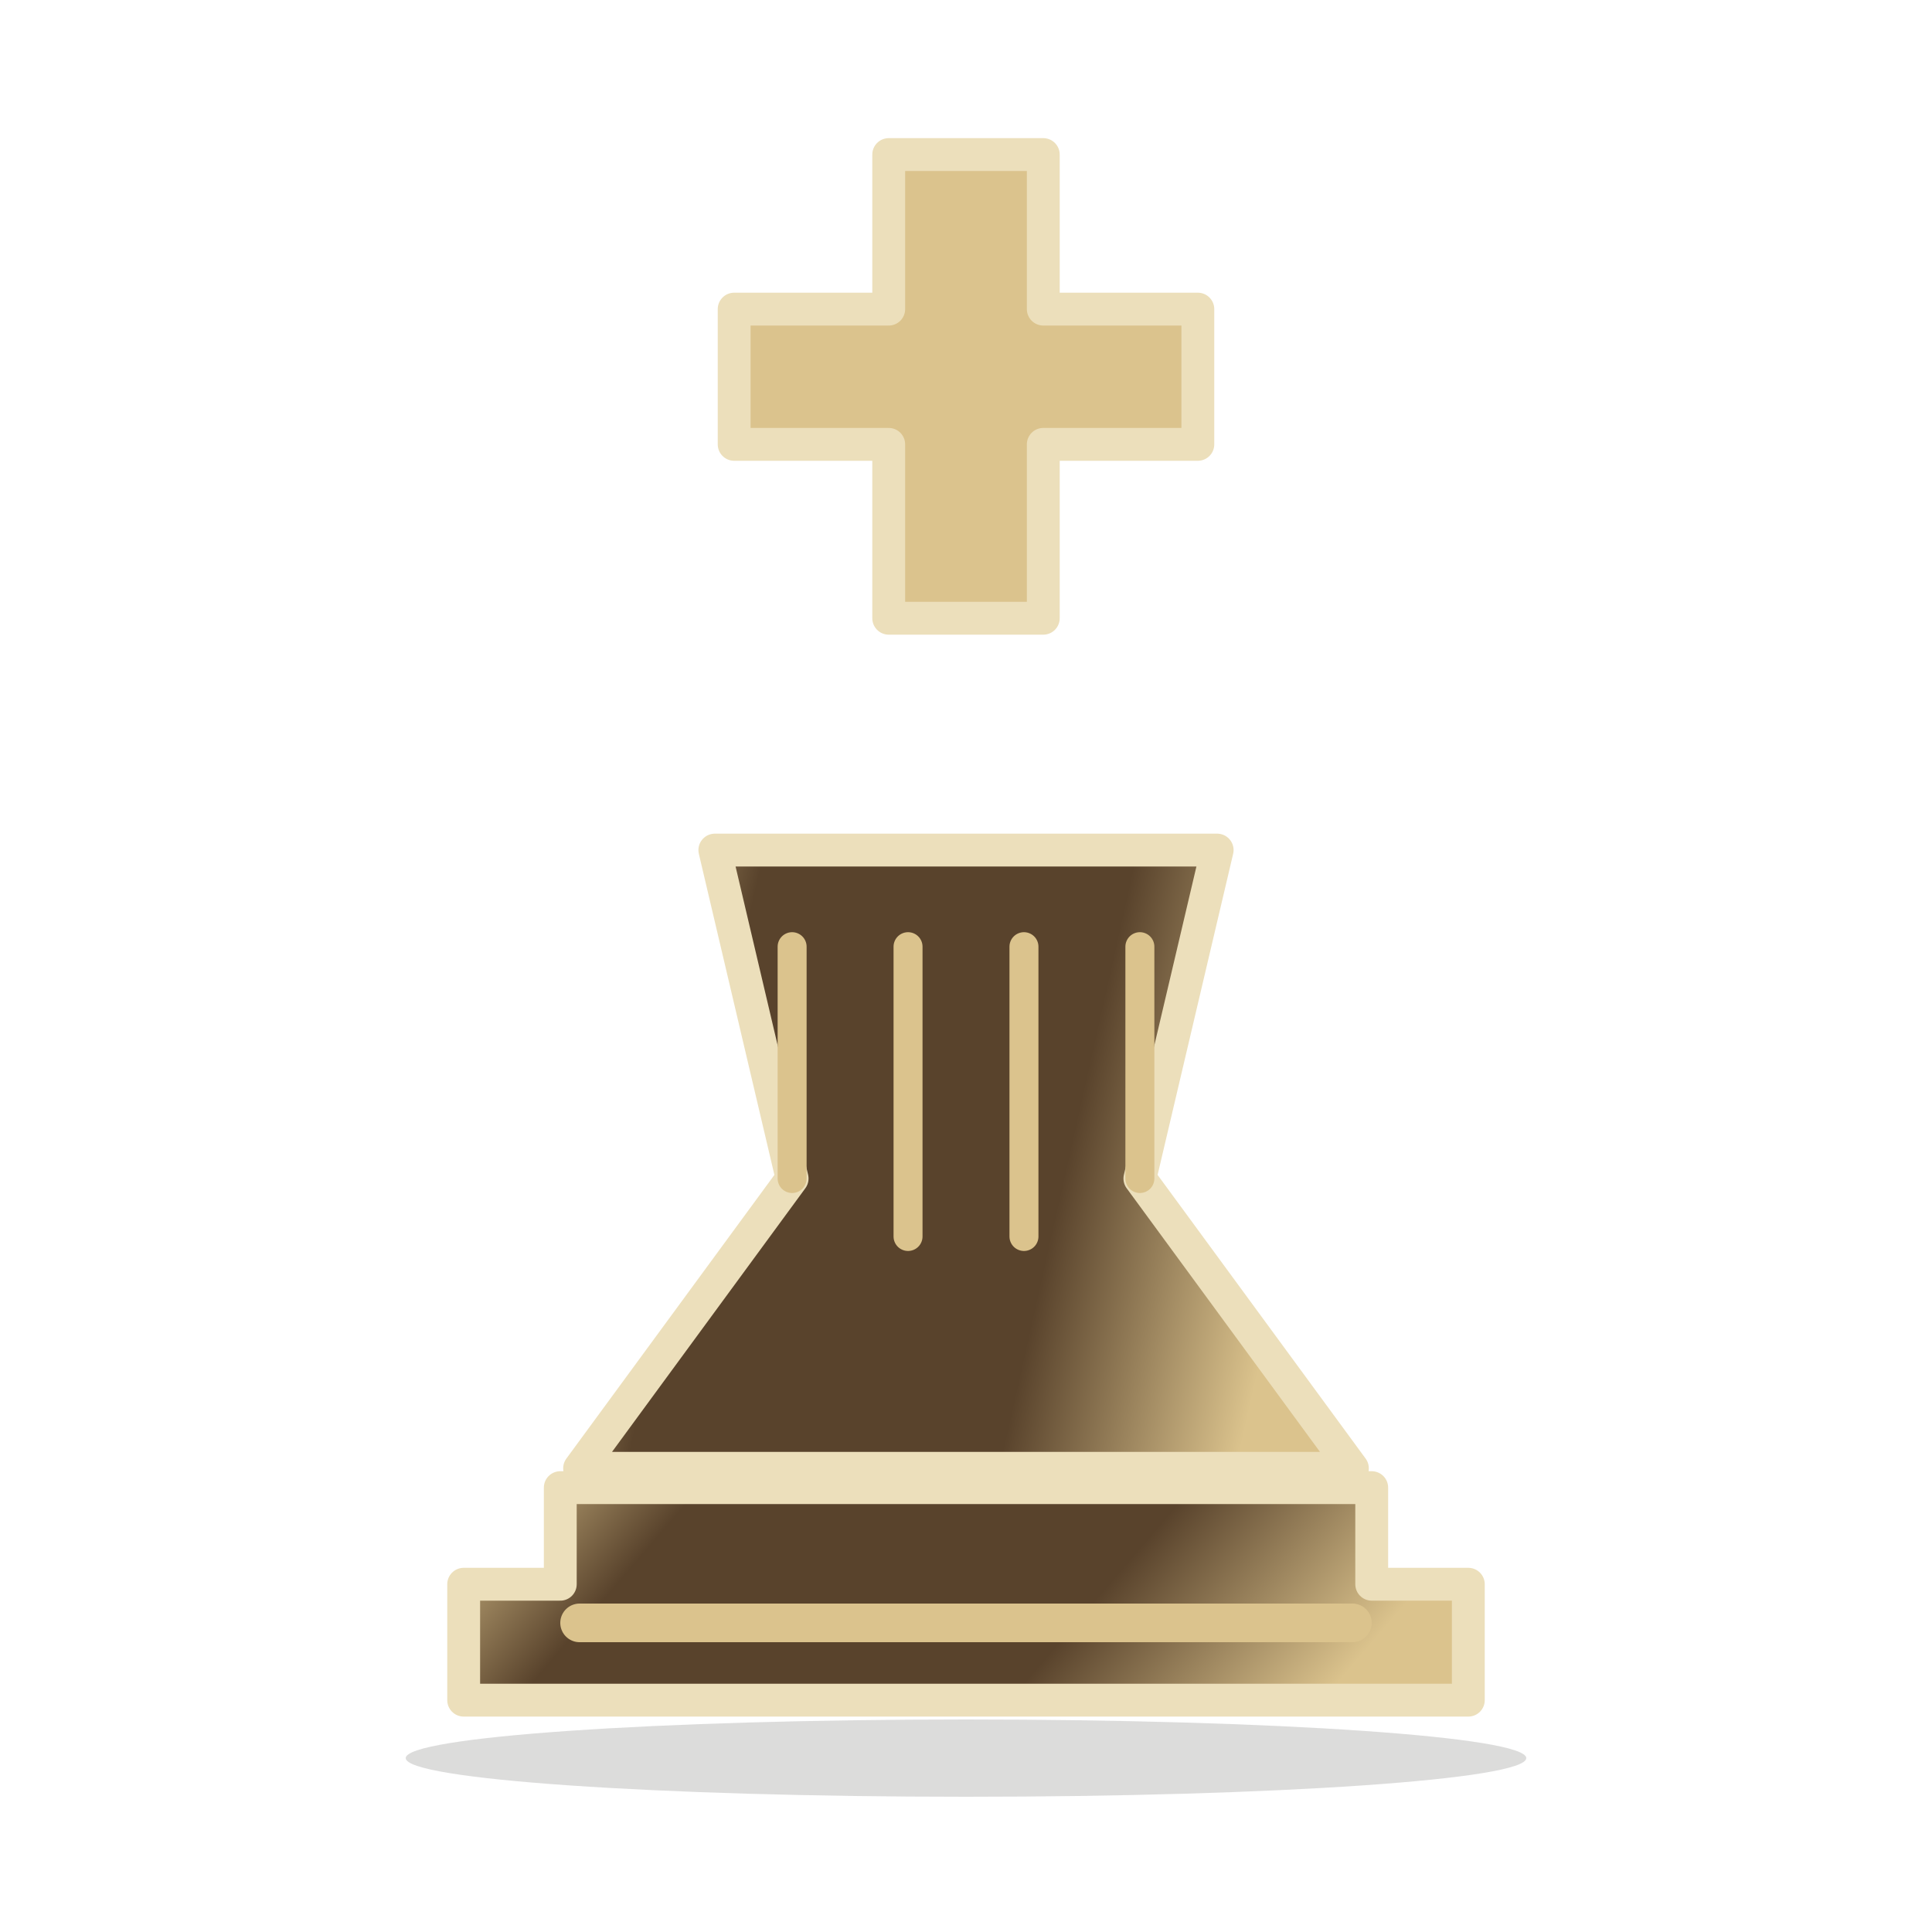
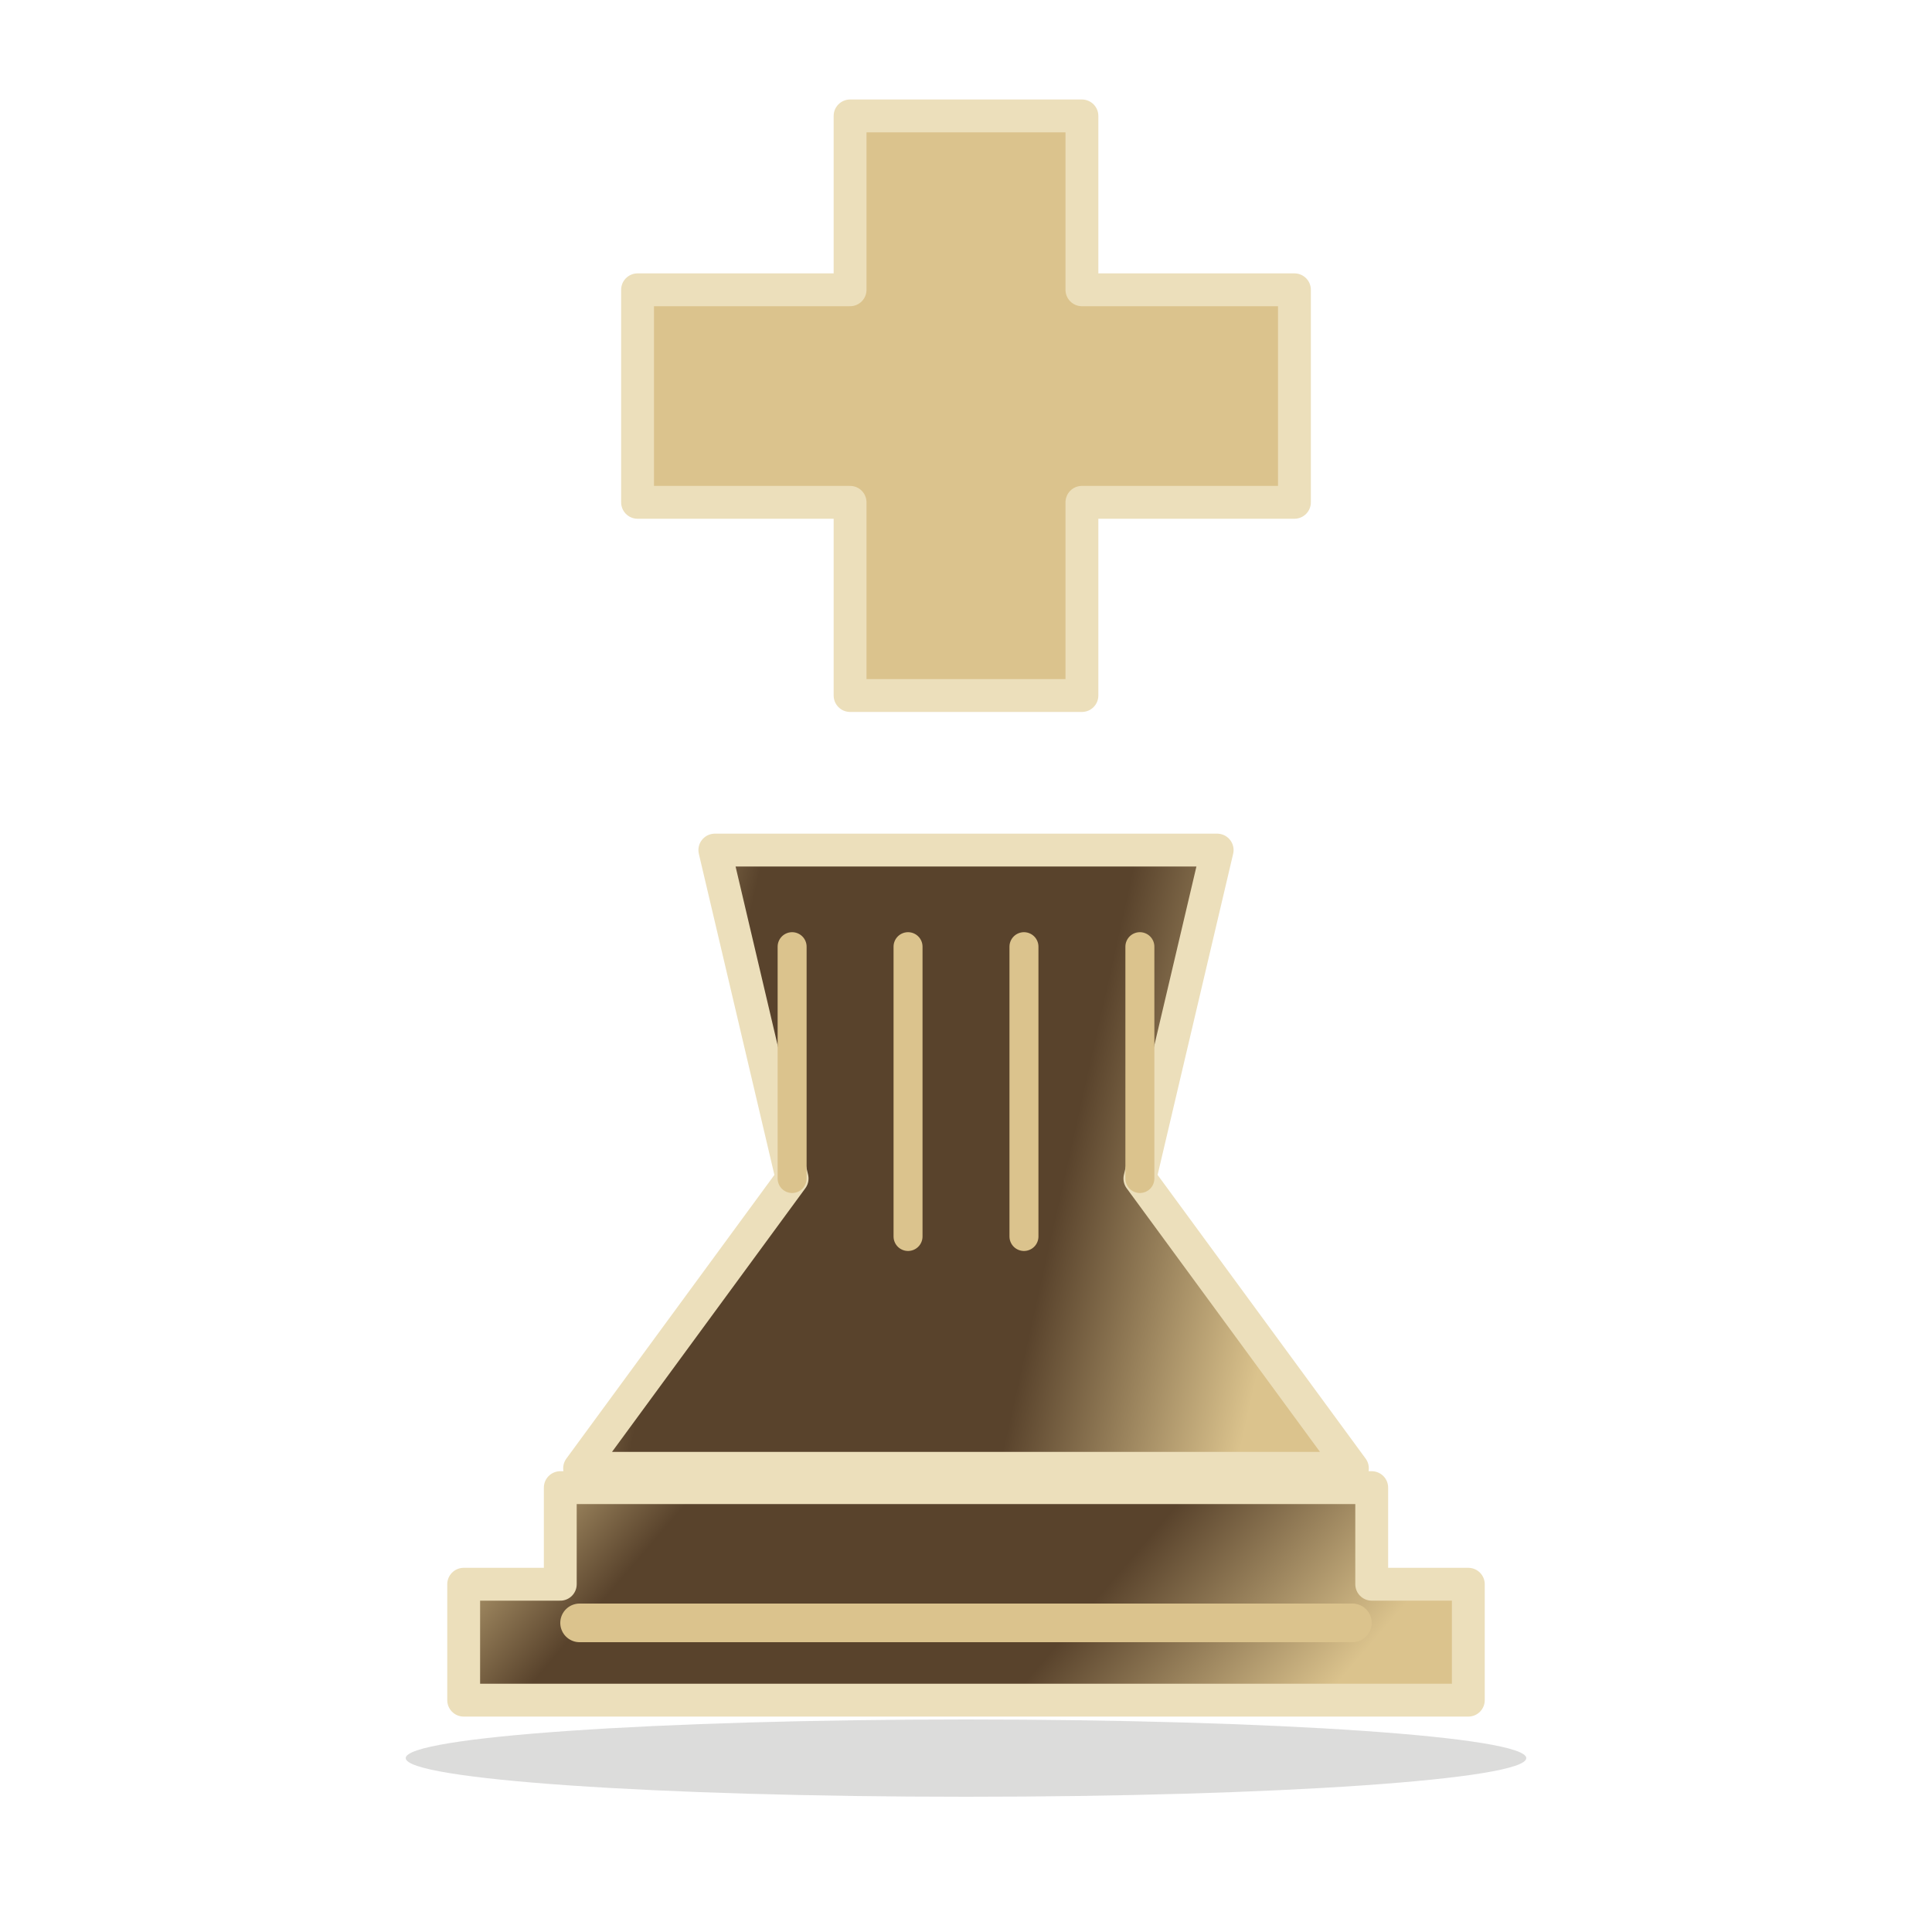
<svg xmlns="http://www.w3.org/2000/svg" viewBox="0 0 100 100">
  <defs>
    <linearGradient id="material" x2="1" y2=".18">
      <stop stop-color="#dbc38d" />
      <stop offset=".23" stop-color="#59432c" />
      <stop offset=".7" stop-color="#59432c" />
      <stop offset="1" stop-color="#dbc38d" />
    </linearGradient>
  </defs>
  <ellipse cx="50" cy="91" rx="29" ry="2" fill="#14130f" opacity=".15" />
  <g stroke="#ecdfbb" stroke-width="1.7" stroke-linejoin="round" stroke-linecap="round">
-     <path d="M46 8h8v8h8v7h-8v9h-8v-9h-8v-7h8Z" fill="#dbc38d" />
    <path d="M37 44H63L59 61L70 76H30L41 61Z" fill="url(#material)" />
    <path d="M41 49v12m6-12v15m6-15v15m6-15v12" fill="none" stroke="#dbc38d" stroke-width="1.5" />
+     <path d="M44 6h12v9h11v11H56v10H44V26H33V15h11Z" fill="#dbc38d" />
    <path d="M29 77H71V82H76V88H24V82H29Z" fill="url(#material)" />
    <path d="M30 84h40" fill="none" stroke="#dbc38d" stroke-width="2" />
  </g>
</svg>
